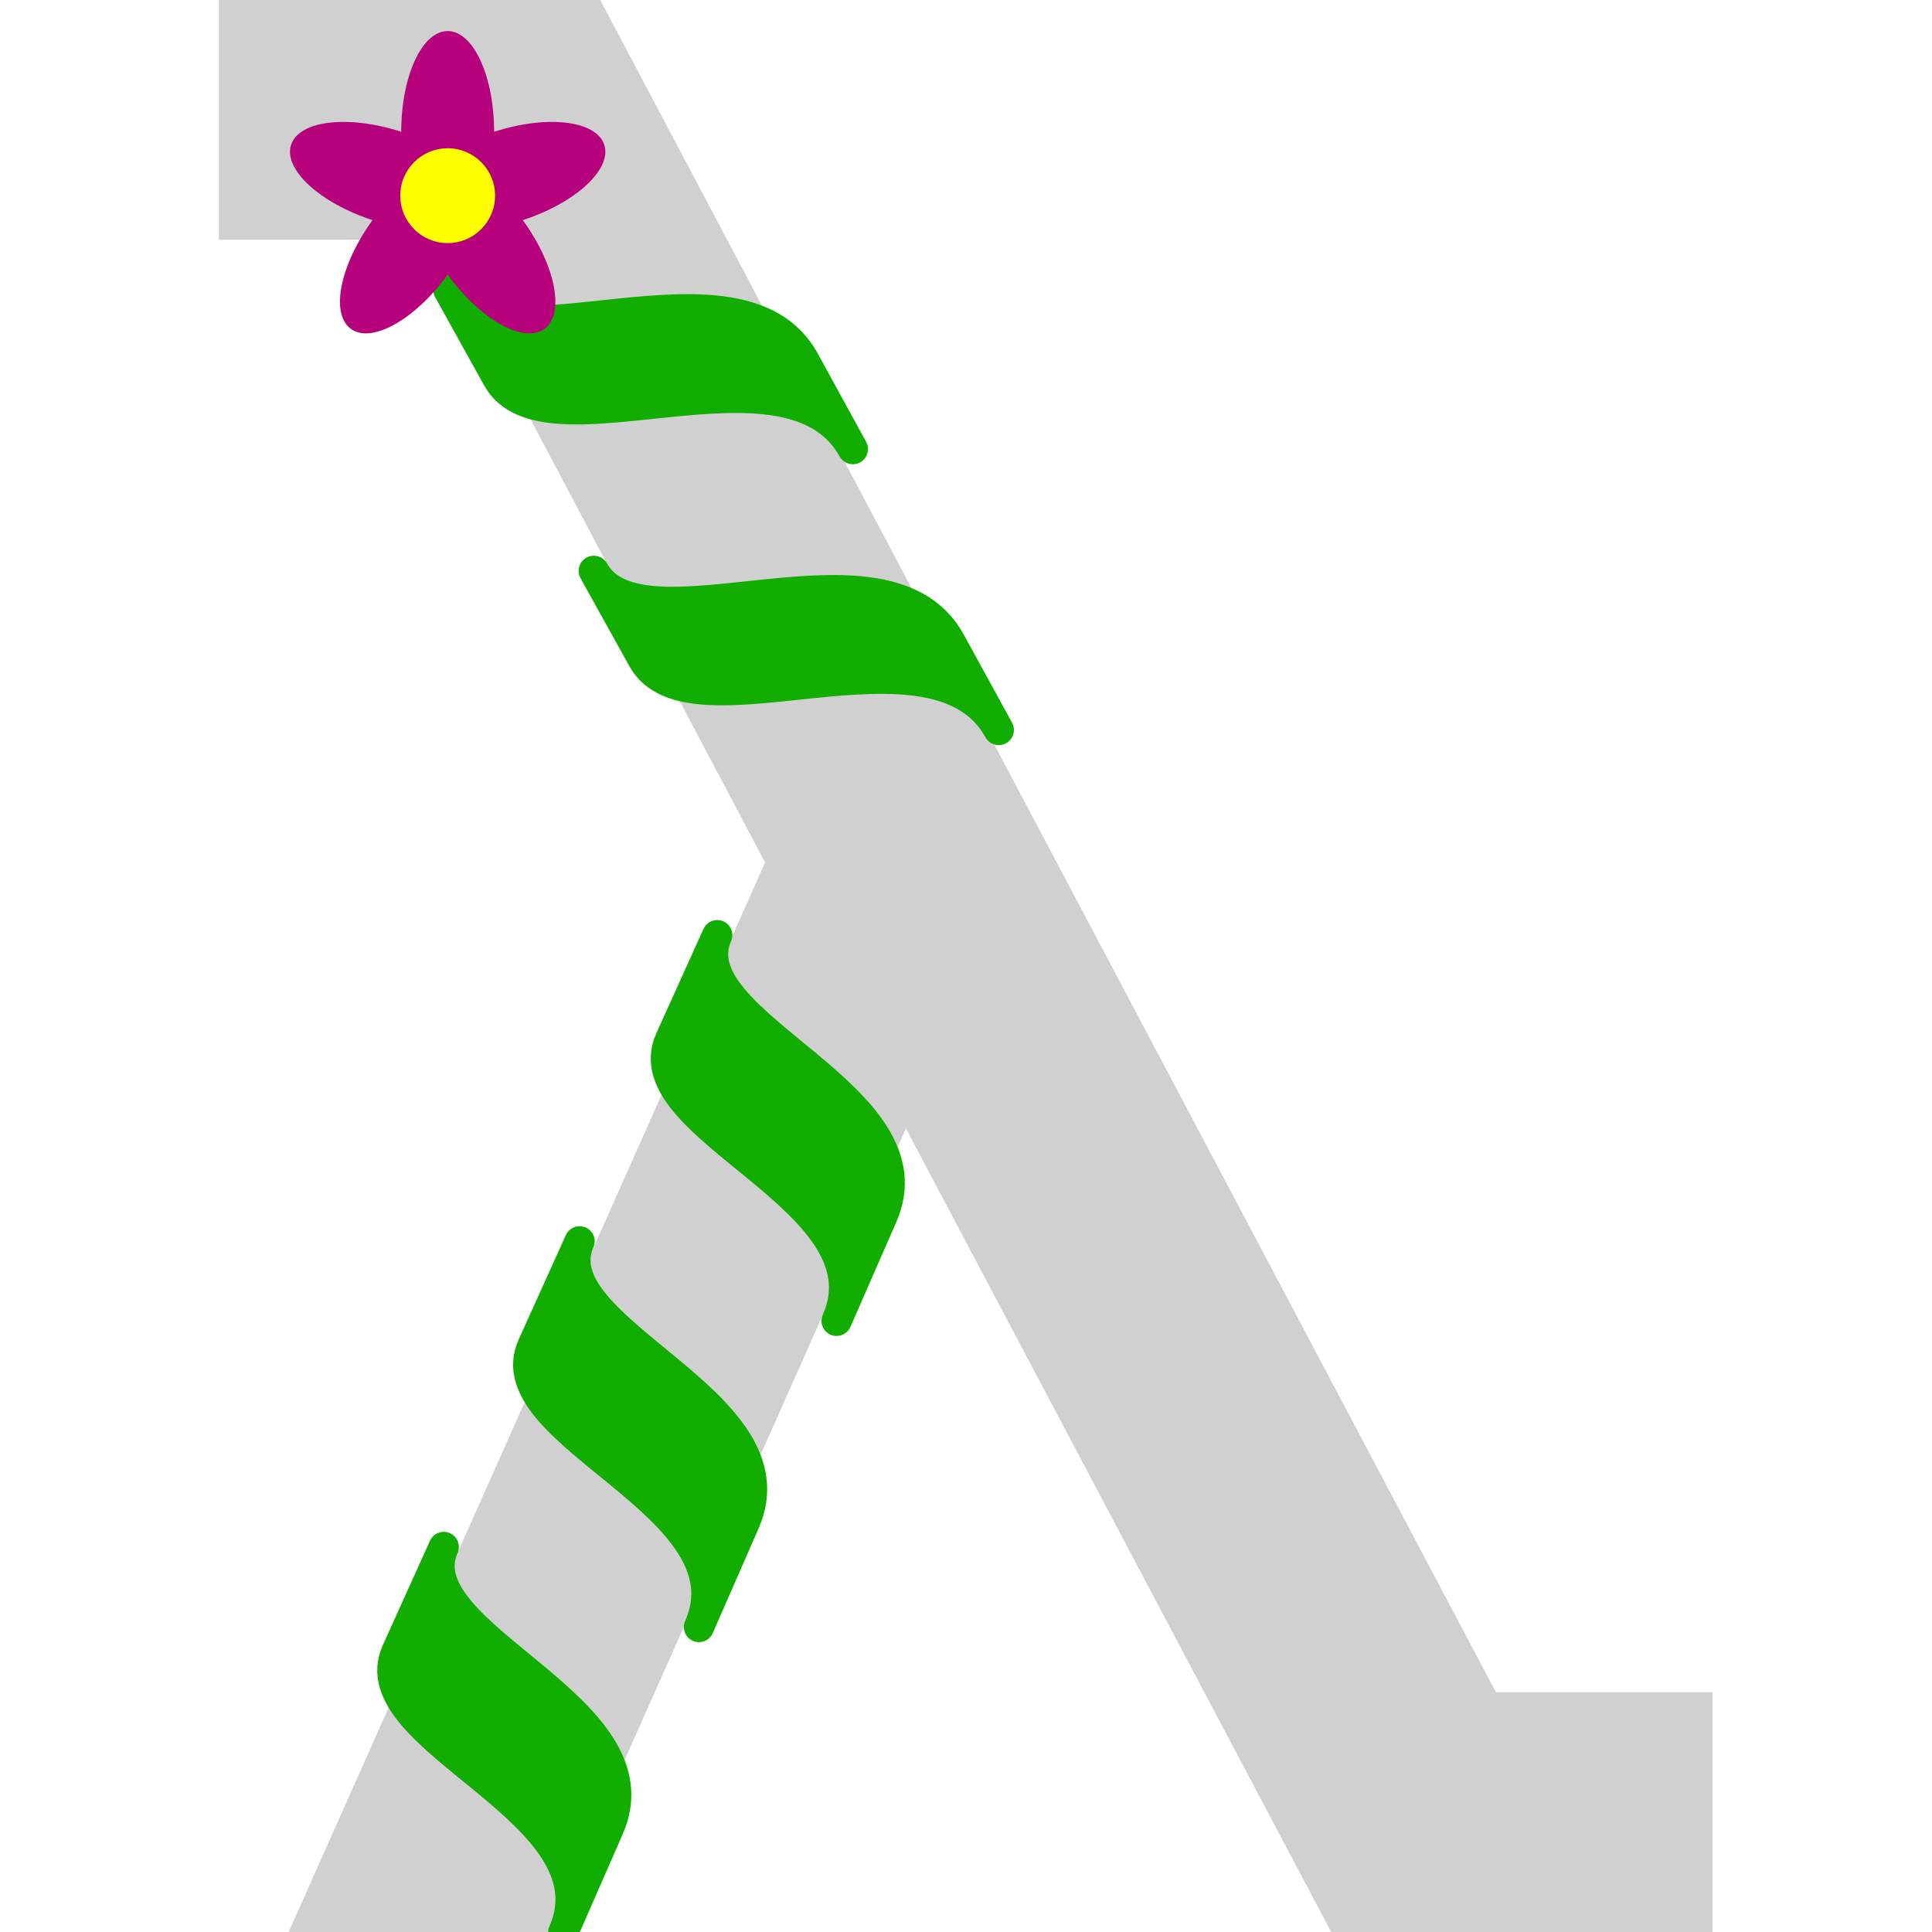
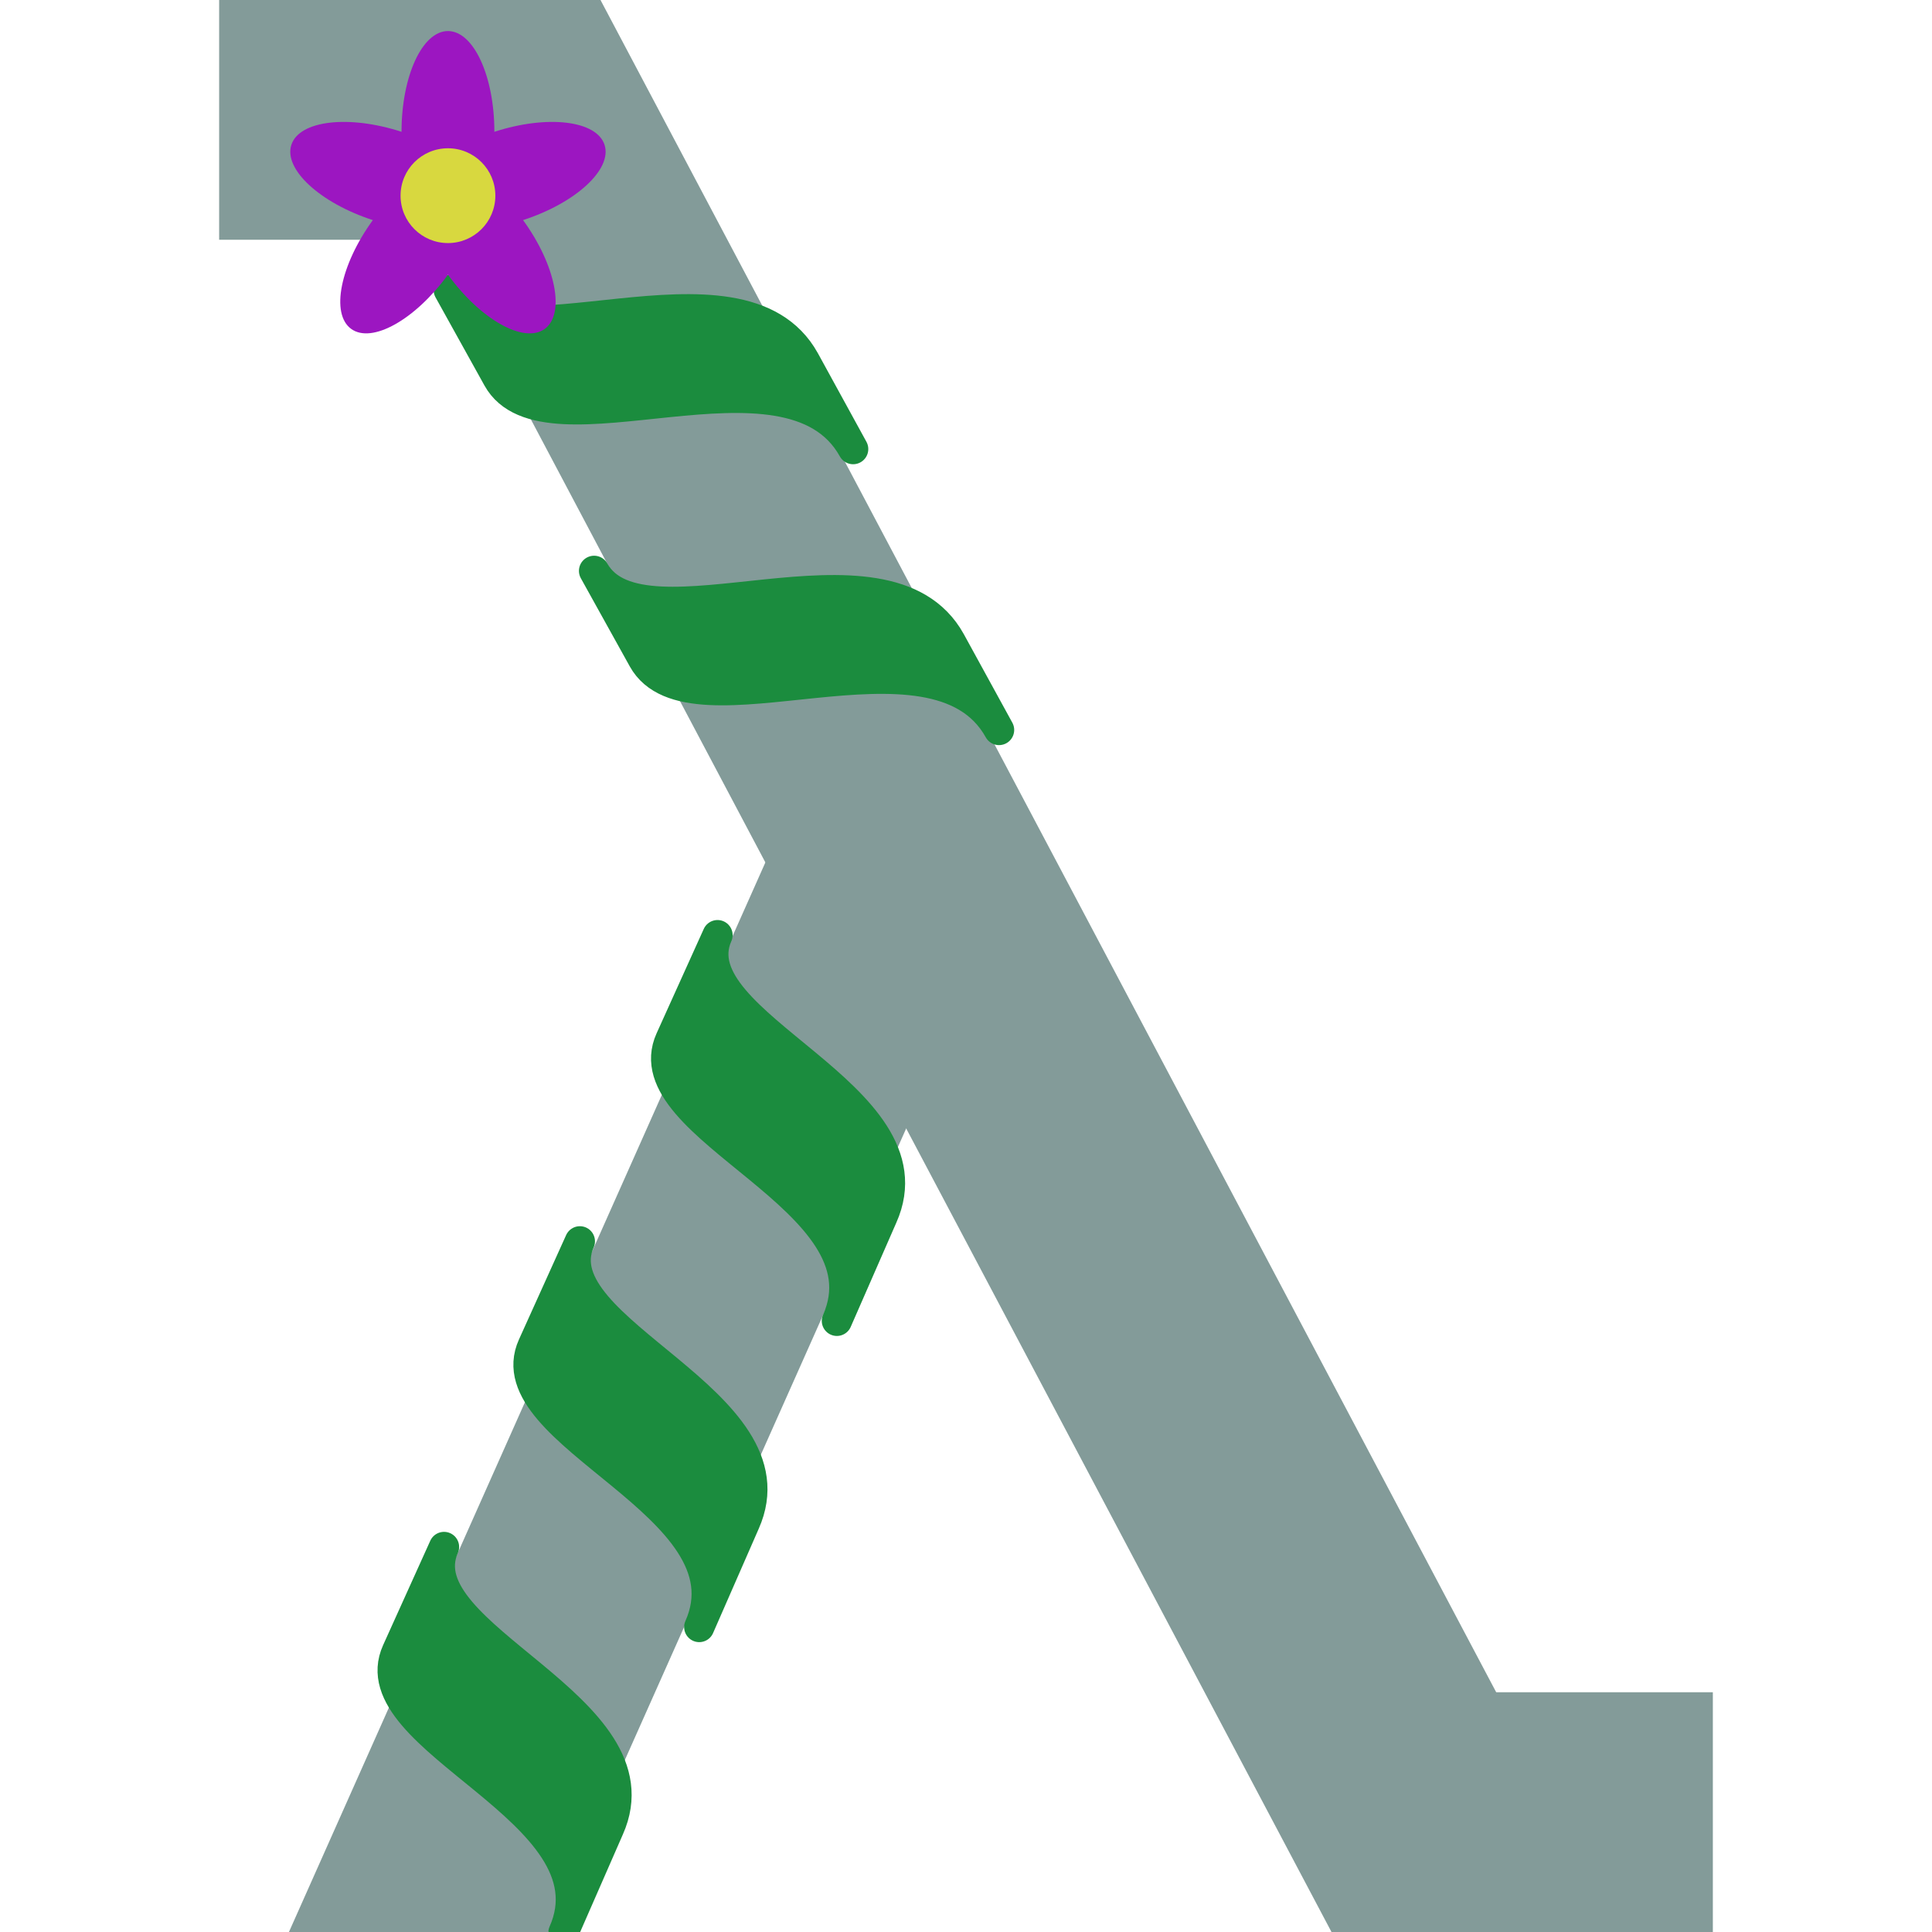
- <svg xmlns="http://www.w3.org/2000/svg" width="512" height="512" viewBox="0 0 512 512" version="1.1" id="SVGRoot">
-   <defs id="defs256" />
+ <svg xmlns="http://www.w3.org/2000/svg" xmlns:xlink="http://www.w3.org/1999/xlink" width="2048" height="2048" viewBox="0 0 2048 2048" version="1.1" id="SVGRoot">
+   <defs id="defs256">
+     <linearGradient id="linearGradient1370">
+       <stop style="stop-color:#11ad00;stop-opacity:1;" offset="0" id="stop1368" />
+     </linearGradient>
+     <linearGradient id="linearGradient1364">
+       <stop style="stop-color:#11ad00;stop-opacity:1;" offset="0" id="stop1362" />
+     </linearGradient>
+     <linearGradient id="linearGradient1358">
+       <stop style="stop-color:#11ad00;stop-opacity:1;" offset="0" id="stop1356" />
+     </linearGradient>
+     <linearGradient id="linearGradient1352">
+       <stop style="stop-color:#11ad00;stop-opacity:1;" offset="0" id="stop1350" />
+     </linearGradient>
+     <linearGradient id="seed">
+       <stop style="stop-color:#d8d83f;stop-opacity:1;" offset="0" id="stop1342" />
+     </linearGradient>
+     <linearGradient id="petals">
+       <stop style="stop-color:#9c16c1;stop-opacity:1;" offset="0" id="stop1328" />
+     </linearGradient>
+     <linearGradient id="linearGradient1324">
+       <stop style="stop-color:#11ad00;stop-opacity:1;" offset="0" id="stop1322" />
+     </linearGradient>
+     <linearGradient id="linearGradient1318">
+       <stop style="stop-color:#11ad00;stop-opacity:1;" offset="0" id="stop1316" />
+     </linearGradient>
+     <linearGradient id="linearGradient1312">
+       <stop style="stop-color:#11ad00;stop-opacity:1;" offset="0" id="stop1310" />
+     </linearGradient>
+     <linearGradient id="linearGradient1306">
+       <stop style="stop-color:#11ad00;stop-opacity:1;" offset="0" id="stop1304" />
+     </linearGradient>
+     <linearGradient id="vine">
+       <stop style="stop-color:#1b8c3e;stop-opacity:1;" offset="0" id="stop1298" />
+     </linearGradient>
+     <linearGradient id="linearGradient1294">
+       <stop style="stop-color:#d0d0d0;stop-opacity:1;" offset="0" id="stop1292" />
+     </linearGradient>
+     <linearGradient id="linearGradient1288">
+       <stop style="stop-color:#d0d0d0;stop-opacity:1;" offset="0" id="stop1286" />
+     </linearGradient>
+     <linearGradient id="linearGradient1282">
+       <stop style="stop-color:#d0d0d0;stop-opacity:1;" offset="0" id="stop1280" />
+     </linearGradient>
+     <linearGradient id="lambda">
+       <stop style="stop-color:#839b99;stop-opacity:1;" offset="0" id="stop1274" />
+     </linearGradient>
+     <linearGradient xlink:href="#lambda" id="linearGradient1278" x1="327.439" y1="1024" x2="1720.549" y2="1024" gradientUnits="userSpaceOnUse" />
+     <linearGradient xlink:href="#lambda" id="linearGradient1284" x1="232.3" y1="127.075" x2="636.55" y2="127.075" gradientUnits="userSpaceOnUse" />
+     <linearGradient xlink:href="#lambda" id="linearGradient1290" x1="1411.439" y1="1920.926" x2="1815.689" y2="1920.926" gradientUnits="userSpaceOnUse" />
+     <linearGradient xlink:href="#lambda" id="linearGradient1296" x1="306.29" y1="1473.804" x2="1092.709" y2="1473.804" gradientUnits="userSpaceOnUse" />
+     <linearGradient xlink:href="#vine" id="linearGradient1302" x1="613.806" y1="689.49" x2="1074.998" y2="689.49" gradientUnits="userSpaceOnUse" />
+     <linearGradient xlink:href="#vine" id="linearGradient1314" x1="690.206" y1="1195.722" x2="959.165" y2="1195.722" gradientUnits="userSpaceOnUse" />
+     <linearGradient xlink:href="#vine" id="linearGradient1320" x1="544.3" y1="1520.286" x2="813.259" y2="1520.286" gradientUnits="userSpaceOnUse" />
+     <linearGradient xlink:href="#vine" id="linearGradient1326" x1="400.3" y1="1844.286" x2="669.259" y2="1844.286" gradientUnits="userSpaceOnUse" />
+     <linearGradient xlink:href="#petals" id="linearGradient1332" x1="-311.438" y1="-514.671" x2="-213.015" y2="-514.671" gradientUnits="userSpaceOnUse" />
+     <linearGradient xlink:href="#petals" id="linearGradient1334" x1="-555.307" y1="43.547" x2="-456.884" y2="43.547" gradientUnits="userSpaceOnUse" />
+     <linearGradient xlink:href="#petals" id="linearGradient1336" x1="-99.769" y1="447.979" x2="-1.347" y2="447.979" gradientUnits="userSpaceOnUse" />
+     <linearGradient xlink:href="#petals" id="linearGradient1338" x1="425.637" y1="139.714" x2="524.06" y2="139.714" gradientUnits="userSpaceOnUse" />
+     <linearGradient xlink:href="#petals" id="linearGradient1340" x1="294.819" y1="-455.237" x2="393.242" y2="-455.237" gradientUnits="userSpaceOnUse" />
+     <linearGradient xlink:href="#seed" id="linearGradient1346" x1="424.606" y1="207.422" x2="525.092" y2="207.422" gradientUnits="userSpaceOnUse" />
+     <linearGradient xlink:href="#vine" id="linearGradient1354" x1="613.806" y1="689.49" x2="1074.998" y2="689.49" gradientUnits="userSpaceOnUse" />
+     <linearGradient xlink:href="#vine" id="linearGradient1360" x1="690.206" y1="1195.722" x2="959.165" y2="1195.722" gradientUnits="userSpaceOnUse" />
+     <linearGradient xlink:href="#vine" id="linearGradient1366" x1="544.3" y1="1520.286" x2="813.259" y2="1520.286" gradientUnits="userSpaceOnUse" />
+     <linearGradient xlink:href="#vine" id="linearGradient1372" x1="400.3" y1="1844.286" x2="669.259" y2="1844.286" gradientUnits="userSpaceOnUse" />
+     <linearGradient xlink:href="#vine" id="linearGradient1426" gradientUnits="userSpaceOnUse" />
+     <linearGradient xlink:href="#vine" id="linearGradient1451" gradientUnits="userSpaceOnUse" />
+   </defs>
  <g id="layer1">
-     <rect style="fill:#d0d0d0;fill-opacity:1;stroke:none;stroke-width:2.031;stroke-linecap:round;stroke-linejoin:round" id="rect1970" width="101.062" height="63.537" x="58" y="0" />
-     <path style="fill:#d0d0d0;fill-opacity:1;stroke-width:4.486;stroke-linecap:round;stroke-linejoin:round" d="M 273.102,224.902 145.217,512 H 76.498 L 204.383,224.902 Z" id="path829" />
-     <path style="fill:#d0d0d0;fill-opacity:1;stroke-width:4.486;stroke-linecap:round;stroke-linejoin:round" d="M 81.785,0 352.785,512 h 77.278 L 159.062,0 Z" id="rect553-3" />
-     <path style="fill:#11ad00;fill-opacity:1;stroke:#11ad00;stroke-width:8;stroke-linecap:round;stroke-linejoin:round;stroke-dasharray:none" d="m 177.577,275.477 c -10.675,23.622 58.488,42.328 44.128,74.566 l 12.104,-27.661 c 14.36,-32.237 -54.28,-50.887 -43.732,-74.566 z" id="path1073-7" />
-     <path style="fill:#11ad00;fill-opacity:1;stroke:#11ad00;stroke-width:8;stroke-linecap:butt;stroke-linejoin:round;stroke-dasharray:none" d="m 105.1,437.618 c -10.675,23.622 58.488,42.328 44.128,74.566 l 12.104,-27.661 c 14.36,-32.237 -54.28,-50.887 -43.732,-74.566 z" id="path1073-7-3" />
-     <path style="fill:#11ad00;fill-opacity:1;stroke:#11ad00;stroke-width:8.038;stroke-linecap:round;stroke-linejoin:round;stroke-dasharray:none" d="m 170.337,174.656 c 12.602,22.704 77.185,-12.121 94.341,18.789 l -12.874,-23.488 c -17.156,-30.91 -81.834,4.038 -94.435,-18.666 z" id="path1073-7-9" />
-     <path style="fill:#11ad00;fill-opacity:1;stroke:#11ad00;stroke-width:8.038;stroke-linecap:round;stroke-linejoin:round;stroke-dasharray:none" d="m 131.828,100.218 c 12.602,22.704 77.027,-12.121 94.184,18.789 L 213.138,95.519 c -17.156,-30.91 -81.676,4.038 -94.278,-18.666 z" id="path1073-7-9-6" />
-     <ellipse style="fill:#b7007c;fill-opacity:1;stroke:none;stroke-width:5.935;stroke-linecap:round;stroke-linejoin:round;stroke-dasharray:none" id="path2660" ry="26.7" rx="12.303" cy="34.928" cx="118.637" />
-     <ellipse style="fill:#b7007c;fill-opacity:1;stroke:none;stroke-width:5.935;stroke-linecap:round;stroke-linejoin:round;stroke-dasharray:none" id="path2660-2" ry="26.7" rx="12.303" cy="-113.738" cx="85.984" transform="rotate(72)" />
-     <ellipse style="fill:#b7007c;fill-opacity:1;stroke:none;stroke-width:5.935;stroke-linecap:round;stroke-linejoin:round;stroke-dasharray:none" id="path2660-9" ry="26.7" rx="12.303" cy="-128.624" cx="-65.496" transform="rotate(144)" />
-     <ellipse style="fill:#b7007c;fill-opacity:1;stroke:none;stroke-width:5.935;stroke-linecap:round;stroke-linejoin:round;stroke-dasharray:none" id="path2660-2-1" ry="26.7" rx="12.303" cy="10.843" cx="-126.463" transform="rotate(-144)" />
-     <ellipse style="fill:#b7007c;fill-opacity:1;stroke:none;stroke-width:5.935;stroke-linecap:round;stroke-linejoin:round;stroke-dasharray:none" id="path2660-2-1-2" ry="26.7" rx="12.303" cy="111.923" cx="-12.663" transform="rotate(-72)" />
-     <circle style="fill:#ffff00;stroke:none;stroke-width:10.356;stroke-linecap:round;stroke-linejoin:round;stroke-dasharray:none" id="path2875" cy="51.856" cx="118.637" r="12.561" />
-     <path style="fill:#11ad00;fill-opacity:1;stroke:#11ad00;stroke-width:8;stroke-linecap:round;stroke-linejoin:round;stroke-dasharray:none" d="m 141.101,356.618 c -10.675,23.622 58.488,42.328 44.128,74.566 l 12.104,-27.661 c 14.36,-32.237 -54.28,-50.887 -43.732,-74.566 z" id="path1073-7-6" />
-     <rect style="fill:#d0d0d0;fill-opacity:1;stroke:none;stroke-width:2.031;stroke-linecap:round;stroke-linejoin:round" id="rect1970-6" width="101.062" height="63.537" x="352.785" y="448.463" />
+     <rect style="fill:url(#linearGradient1284);fill-opacity:1.0;stroke:none;stroke-width:8.122;stroke-linecap:round;stroke-linejoin:round" id="rect1970" width="404.25" height="254.149" x="232.3" y="4.9327882e-05" />
+     <path style="fill:url(#linearGradient1296);fill-opacity:1.0;stroke-width:17.944;stroke-linecap:round;stroke-linejoin:round" d="M 1092.709,899.608 581.168,2048 H 306.29 L 817.831,899.608 Z" id="path829" />
+     <path style="fill:url(#linearGradient1278);fill-opacity:1;stroke-width:17.944;stroke-linecap:round;stroke-linejoin:round" d="M 327.439,4.4592529e-5 1411.439,2048 h 309.11 L 636.55,4.4592529e-5 Z" id="rect553-3" />
+     <path style="fill:url(#linearGradient1314);fill-opacity:1;stroke:url(#linearGradient1360);stroke-width:32;stroke-linecap:round;stroke-linejoin:round;stroke-dasharray:none" d="m 710.608,1101.909 c -42.698,94.488 233.951,169.314 176.512,298.262 l 48.416,-110.643 c 57.439,-128.948 -217.12,-203.546 -174.929,-298.262 z" id="path1073-7" />
+     <path style="fill:url(#linearGradient1326);fill-opacity:1;stroke:url(#linearGradient1372);stroke-width:32;stroke-linecap:butt;stroke-linejoin:round;stroke-dasharray:none" d="m 420.702,1750.474 c -42.698,94.488 233.951,169.314 176.512,298.262 l 48.416,-110.643 C 703.069,1809.144 428.51,1734.546 470.701,1639.831 Z" id="path1073-7-3" />
+     <path style="fill:url(#linearGradient1302);fill-opacity:1;stroke:url(#linearGradient1354);stroke-width:32.152;stroke-linecap:round;stroke-linejoin:round;stroke-dasharray:none" d="m 681.648,698.624 c 50.407,90.817 308.738,-48.483 377.363,75.157 l -51.496,-93.953 C 938.89,556.189 680.18,695.981 629.773,605.164 Z" id="path1073-7-9" />
+     <path style="fill:url(#linearGradient1451);fill-opacity:1.0;stroke:url(#linearGradient1426);stroke-width:32.152;stroke-linecap:round;stroke-linejoin:round;stroke-dasharray:none" d="m 527.612,400.872 c 50.407,90.817 308.109,-48.483 376.734,75.157 l -51.496,-93.953 c -68.625,-123.64 -326.706,16.152 -377.113,-74.665 z" id="path1073-7-9-6" />
+     <ellipse style="fill:url(#linearGradient1338);fill-opacity:1;stroke:none;stroke-width:23.739;stroke-linecap:round;stroke-linejoin:round;stroke-dasharray:none" id="path2660" ry="106.799" rx="49.211" cy="139.714" cx="474.848" />
+     <ellipse style="fill:url(#linearGradient1340);fill-opacity:1;stroke:none;stroke-width:23.739;stroke-linecap:round;stroke-linejoin:round;stroke-dasharray:none" id="path2660-2" ry="106.799" rx="49.211" cy="-455.237" cx="344.031" transform="rotate(72)" />
+     <ellipse style="fill:url(#linearGradient1332);fill-opacity:1;stroke:none;stroke-width:23.739;stroke-linecap:round;stroke-linejoin:round;stroke-dasharray:none" id="path2660-9" ry="106.799" rx="49.211" cy="-514.671" cx="-262.226" transform="rotate(144)" />
+     <ellipse style="fill:url(#linearGradient1334);fill-opacity:1;stroke:none;stroke-width:23.739;stroke-linecap:round;stroke-linejoin:round;stroke-dasharray:none" id="path2660-2-1" ry="106.799" rx="49.211" cy="43.547" cx="-506.095" transform="rotate(-144)" />
+     <ellipse style="fill:url(#linearGradient1336);fill-opacity:1;stroke:none;stroke-width:23.739;stroke-linecap:round;stroke-linejoin:round;stroke-dasharray:none" id="path2660-2-1-2" ry="106.799" rx="49.211" cy="447.979" cx="-50.558" transform="rotate(-72)" />
+     <circle style="fill:url(#linearGradient1346);stroke:none;stroke-width:41.424;stroke-linecap:round;stroke-linejoin:round;stroke-dasharray:none;fill-opacity:1" id="path2875" cy="207.422" cx="474.849" r="50.243" />
+     <path style="fill:url(#linearGradient1320);fill-opacity:1;stroke:url(#linearGradient1366);stroke-width:32;stroke-linecap:round;stroke-linejoin:round;stroke-dasharray:none" d="m 564.702,1426.474 c -42.698,94.488 233.951,169.314 176.512,298.262 l 48.416,-110.643 c 57.439,-128.948 -217.12,-203.546 -174.929,-298.262 z" id="path1073-7-6" />
+     <rect style="fill:url(#linearGradient1290);fill-opacity:1.0;stroke:none;stroke-width:8.122;stroke-linecap:round;stroke-linejoin:round" id="rect1970-6" width="404.25" height="254.149" x="1411.439" y="1793.851" />
  </g>
</svg>
